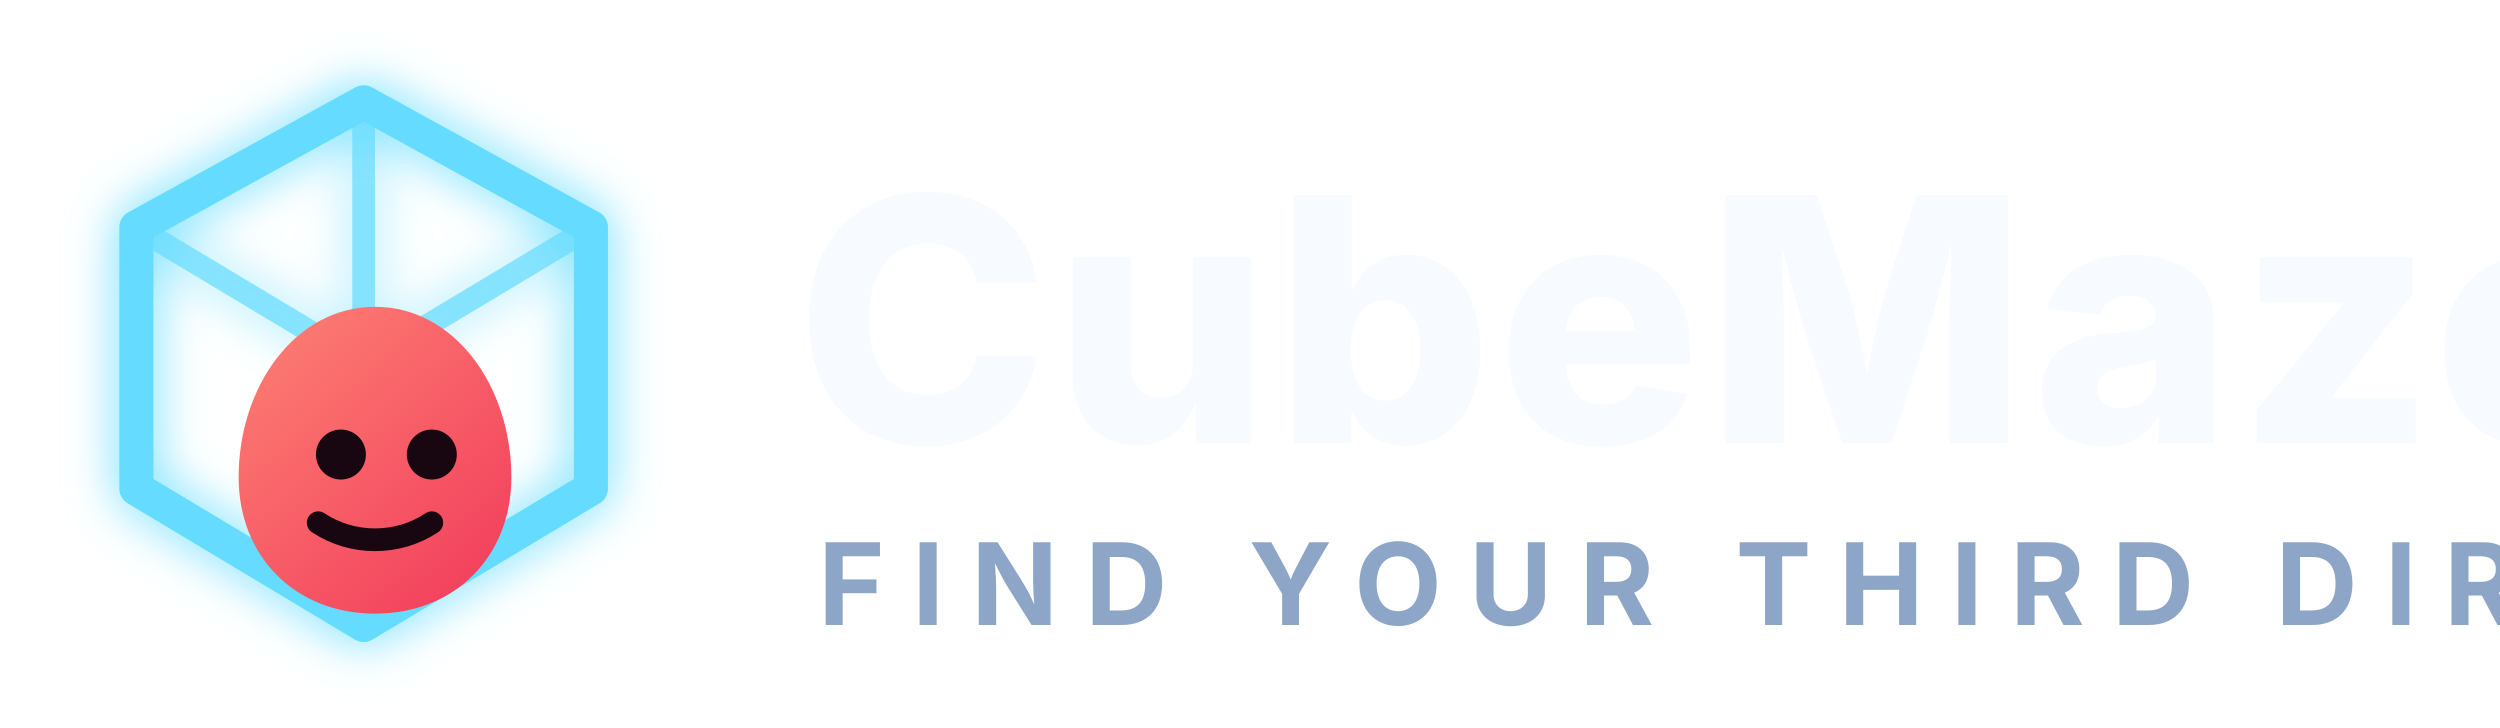
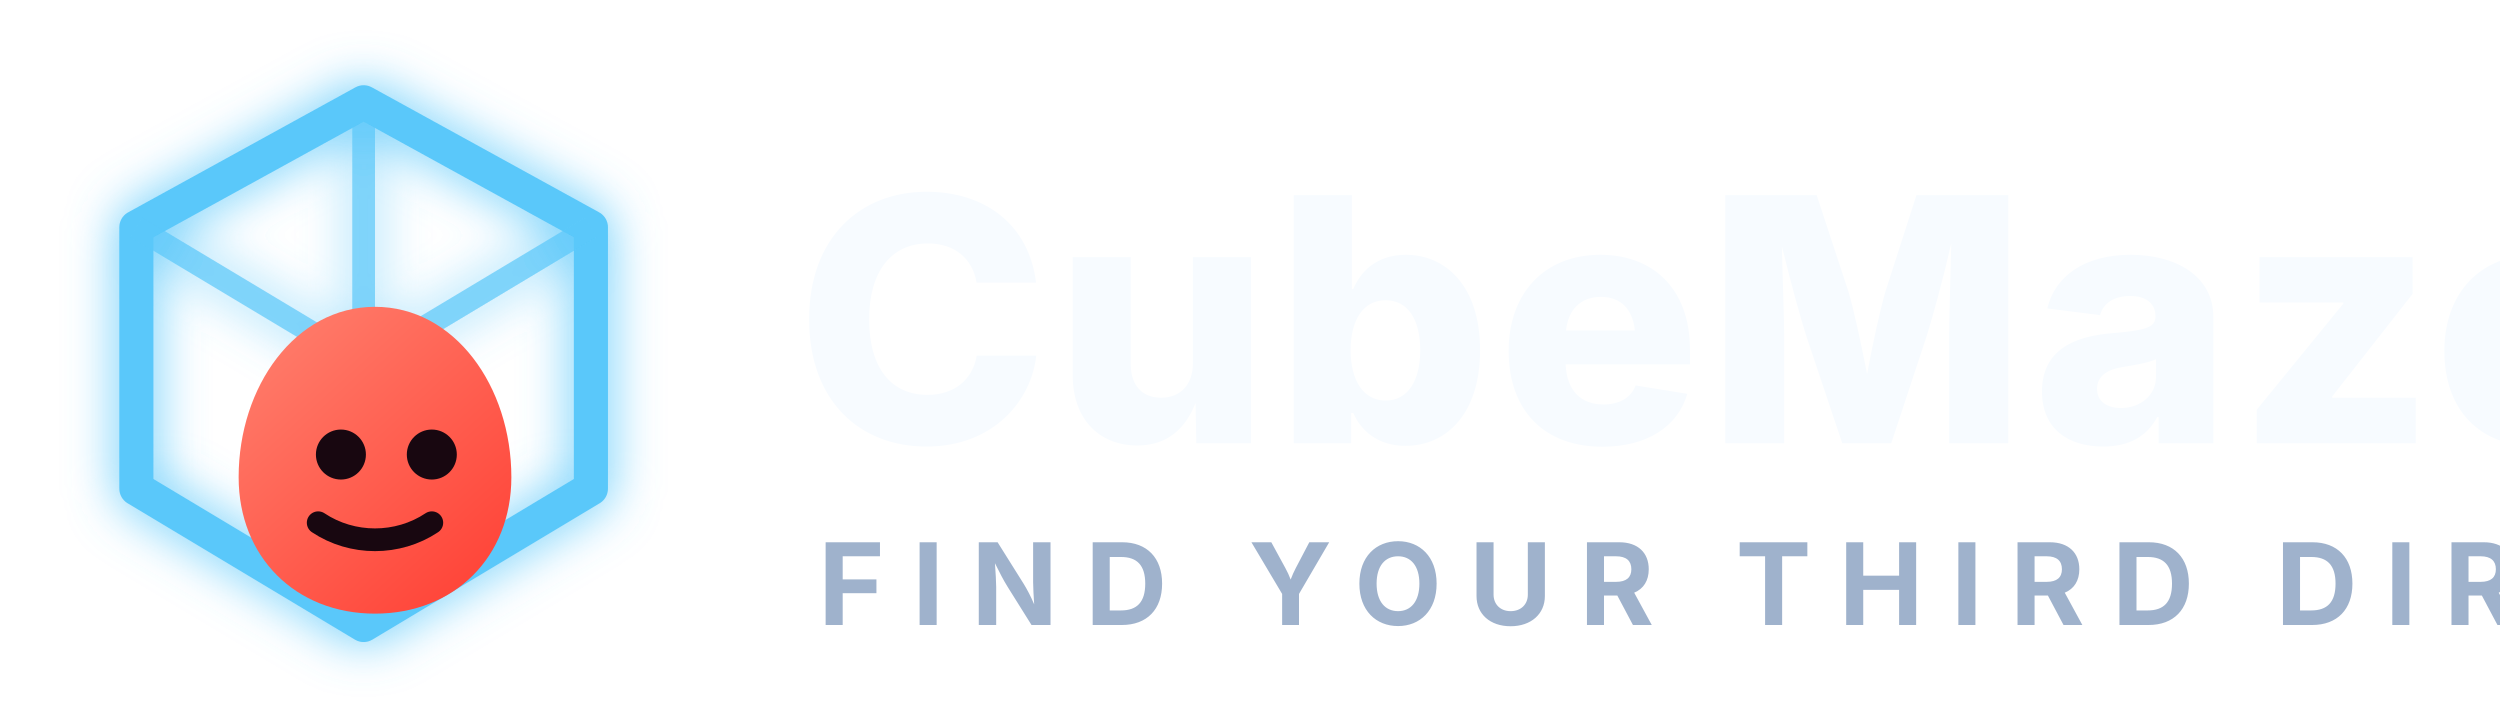
<svg xmlns="http://www.w3.org/2000/svg" viewBox="0 0 220 64" role="img" aria-labelledby="title desc">
  <defs>
    <linearGradient id="slime" x1="21" y1="21" x2="49" y2="52" gradientUnits="userSpaceOnUse">
      <stop stop-color="#ff8b78" />
-       <stop offset="1" stop-color="#f13759" />
+       <stop offset="1" stop-color="#ff3b30" />
    </linearGradient>
    <filter id="glow" x="-40%" y="-40%" width="180%" height="180%">
      <feGaussianBlur stdDeviation="2.2" result="blur" />
      <feMerge>
        <feMergeNode in="blur" />
        <feMergeNode in="SourceGraphic" />
      </feMerge>
    </filter>
  </defs>
  <g filter="url(#glow)">
-     <path d="M12 20 32 9l20 11v23L32 55 12 43Z" fill="none" stroke="#65dcff" stroke-width="3" stroke-linejoin="round" />
-     <path d="M32 9v23m20-12-20 12-20-12m20 12v23" fill="none" stroke="#65dcff" stroke-width="2" opacity=".7" />
+     <path d="M12 20 32 9l20 11v23L32 55 12 43Z" fill="none" stroke="#5ac8fa" stroke-width="3" stroke-linejoin="round" />
+     <path d="M32 9v23m20-12-20 12-20-12m20 12v23" fill="none" stroke="#5ac8fa" stroke-width="2" opacity=".7" />
  </g>
  <path d="M21 42c0-8 5-15 12-15s12 7 12 15c0 7-5 12-12 12s-12-5-12-12Z" fill="url(#slime)" />
  <circle cx="30" cy="40" r="2.2" fill="#180710" />
  <circle cx="38" cy="40" r="2.2" fill="#180710" />
  <path d="M28 46c3 2 7 2 10 0" fill="none" stroke="#180710" stroke-width="2" stroke-linecap="round" />
  <text x="70" y="39" fill="#f7fbff" font-family="Inter, ui-sans-serif, system-ui, -apple-system, BlinkMacSystemFont, 'Segoe UI', sans-serif" font-size="30" font-weight="800" letter-spacing=".4">CubeMaze</text>
-   <text x="72" y="55" fill="#8da6c7" font-family="Inter, ui-sans-serif, system-ui, -apple-system, BlinkMacSystemFont, 'Segoe UI', sans-serif" font-size="10" font-weight="700" letter-spacing="2.4">FIND YOUR THIRD DIRECTION</text>
+   <text x="72" y="55" fill="#9fb2cc" font-family="Inter, ui-sans-serif, system-ui, -apple-system, BlinkMacSystemFont, 'Segoe UI', sans-serif" font-size="10" font-weight="700" letter-spacing="2.4">FIND YOUR THIRD DIRECTION</text>
</svg>
